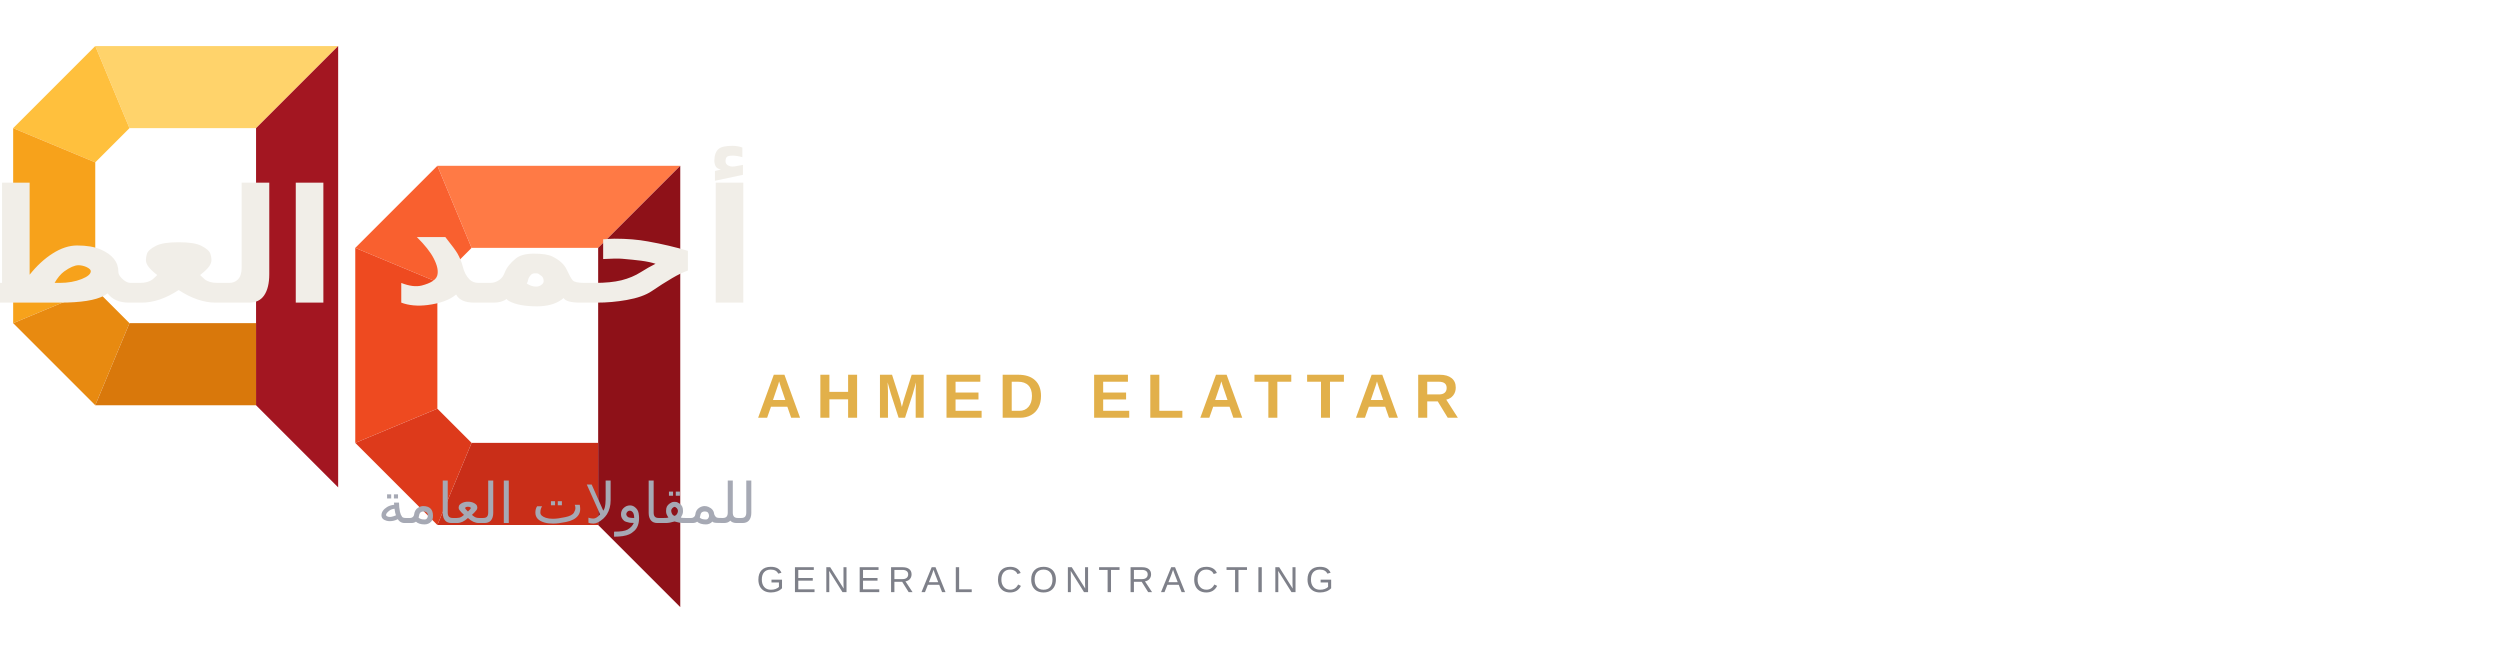
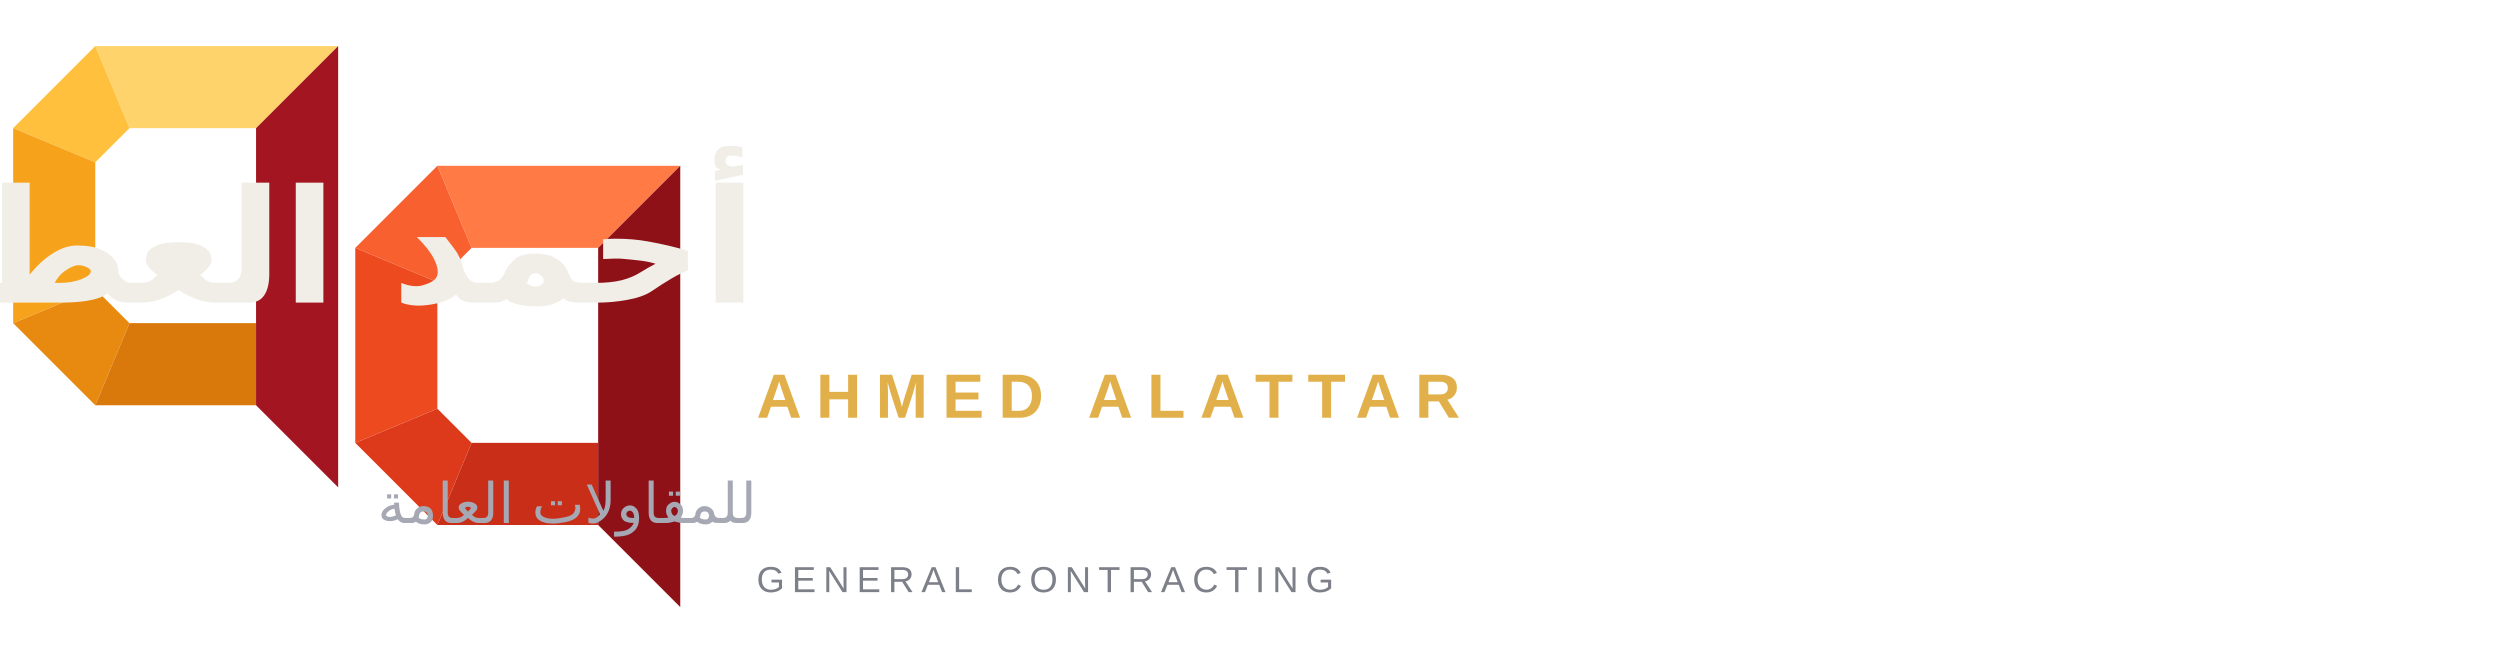
- <svg xmlns="http://www.w3.org/2000/svg" viewBox="0 0 760 200" width="760" height="200" role="img" aria-label="Ahmed Elattar General Contracting">
+ <svg xmlns="http://www.w3.org/2000/svg" viewBox="0 0 760 200" width="760" height="200" role="img" aria-label="Ahmed Alattar General Contracting">
  <g transform="translate(4 14) scale(0.52)">
    <polygon points="48,0 190,0 142,48 68,48" fill="#FFD36B" />
    <polygon points="0,48 48,0 68,48 48,68" fill="#FFC03D" />
    <polygon points="0,48 48,68 48,142 0,162" fill="#F7A21B" />
    <polygon points="0,162 48,142 68,162 48,210" fill="#E88A10" />
    <polygon points="68,162 142,162 142,210 48,210" fill="#D9780B" />
    <polygon points="142,48 190,0 190,258 142,210" fill="#A31621" />
    <g transform="translate(200,70)">
      <polygon points="48,0 190,0 142,48 68,48" fill="#FF7A45" />
      <polygon points="0,48 48,0 68,48 48,68" fill="#F9602F" />
      <polygon points="0,48 48,68 48,142 0,162" fill="#EE4A20" />
      <polygon points="0,162 48,142 68,162 48,210" fill="#DD3A1B" />
      <polygon points="68,162 142,162 142,210 48,210" fill="#C92E18" />
      <polygon points="142,48 190,0 190,258 142,210" fill="#8E1118" />
    </g>
  </g>
  <g fill="#F1EEE8" font-family="Tajawal, 'Segoe UI', Tahoma, Arial, sans-serif">
    <text x="230" y="92" font-size="48" font-weight="800" direction="rtl">أحمد العطار</text>
-     <text x="230" y="127" font-size="19" font-weight="600" letter-spacing="4.4" fill="#E2B04A">AHMED ELATTAR</text>
+     <text x="230" y="127" font-size="19" font-weight="600" letter-spacing="4.4" fill="#E2B04A">AHMED ALATTAR</text>
    <text x="230" y="159" font-size="17" font-weight="500" fill="#A6A9B4" direction="rtl">للمقاولات العامة</text>
    <text x="230" y="180" font-size="11" font-weight="500" letter-spacing="2.2" fill="#7E8089">GENERAL CONTRACTING</text>
  </g>
</svg>
